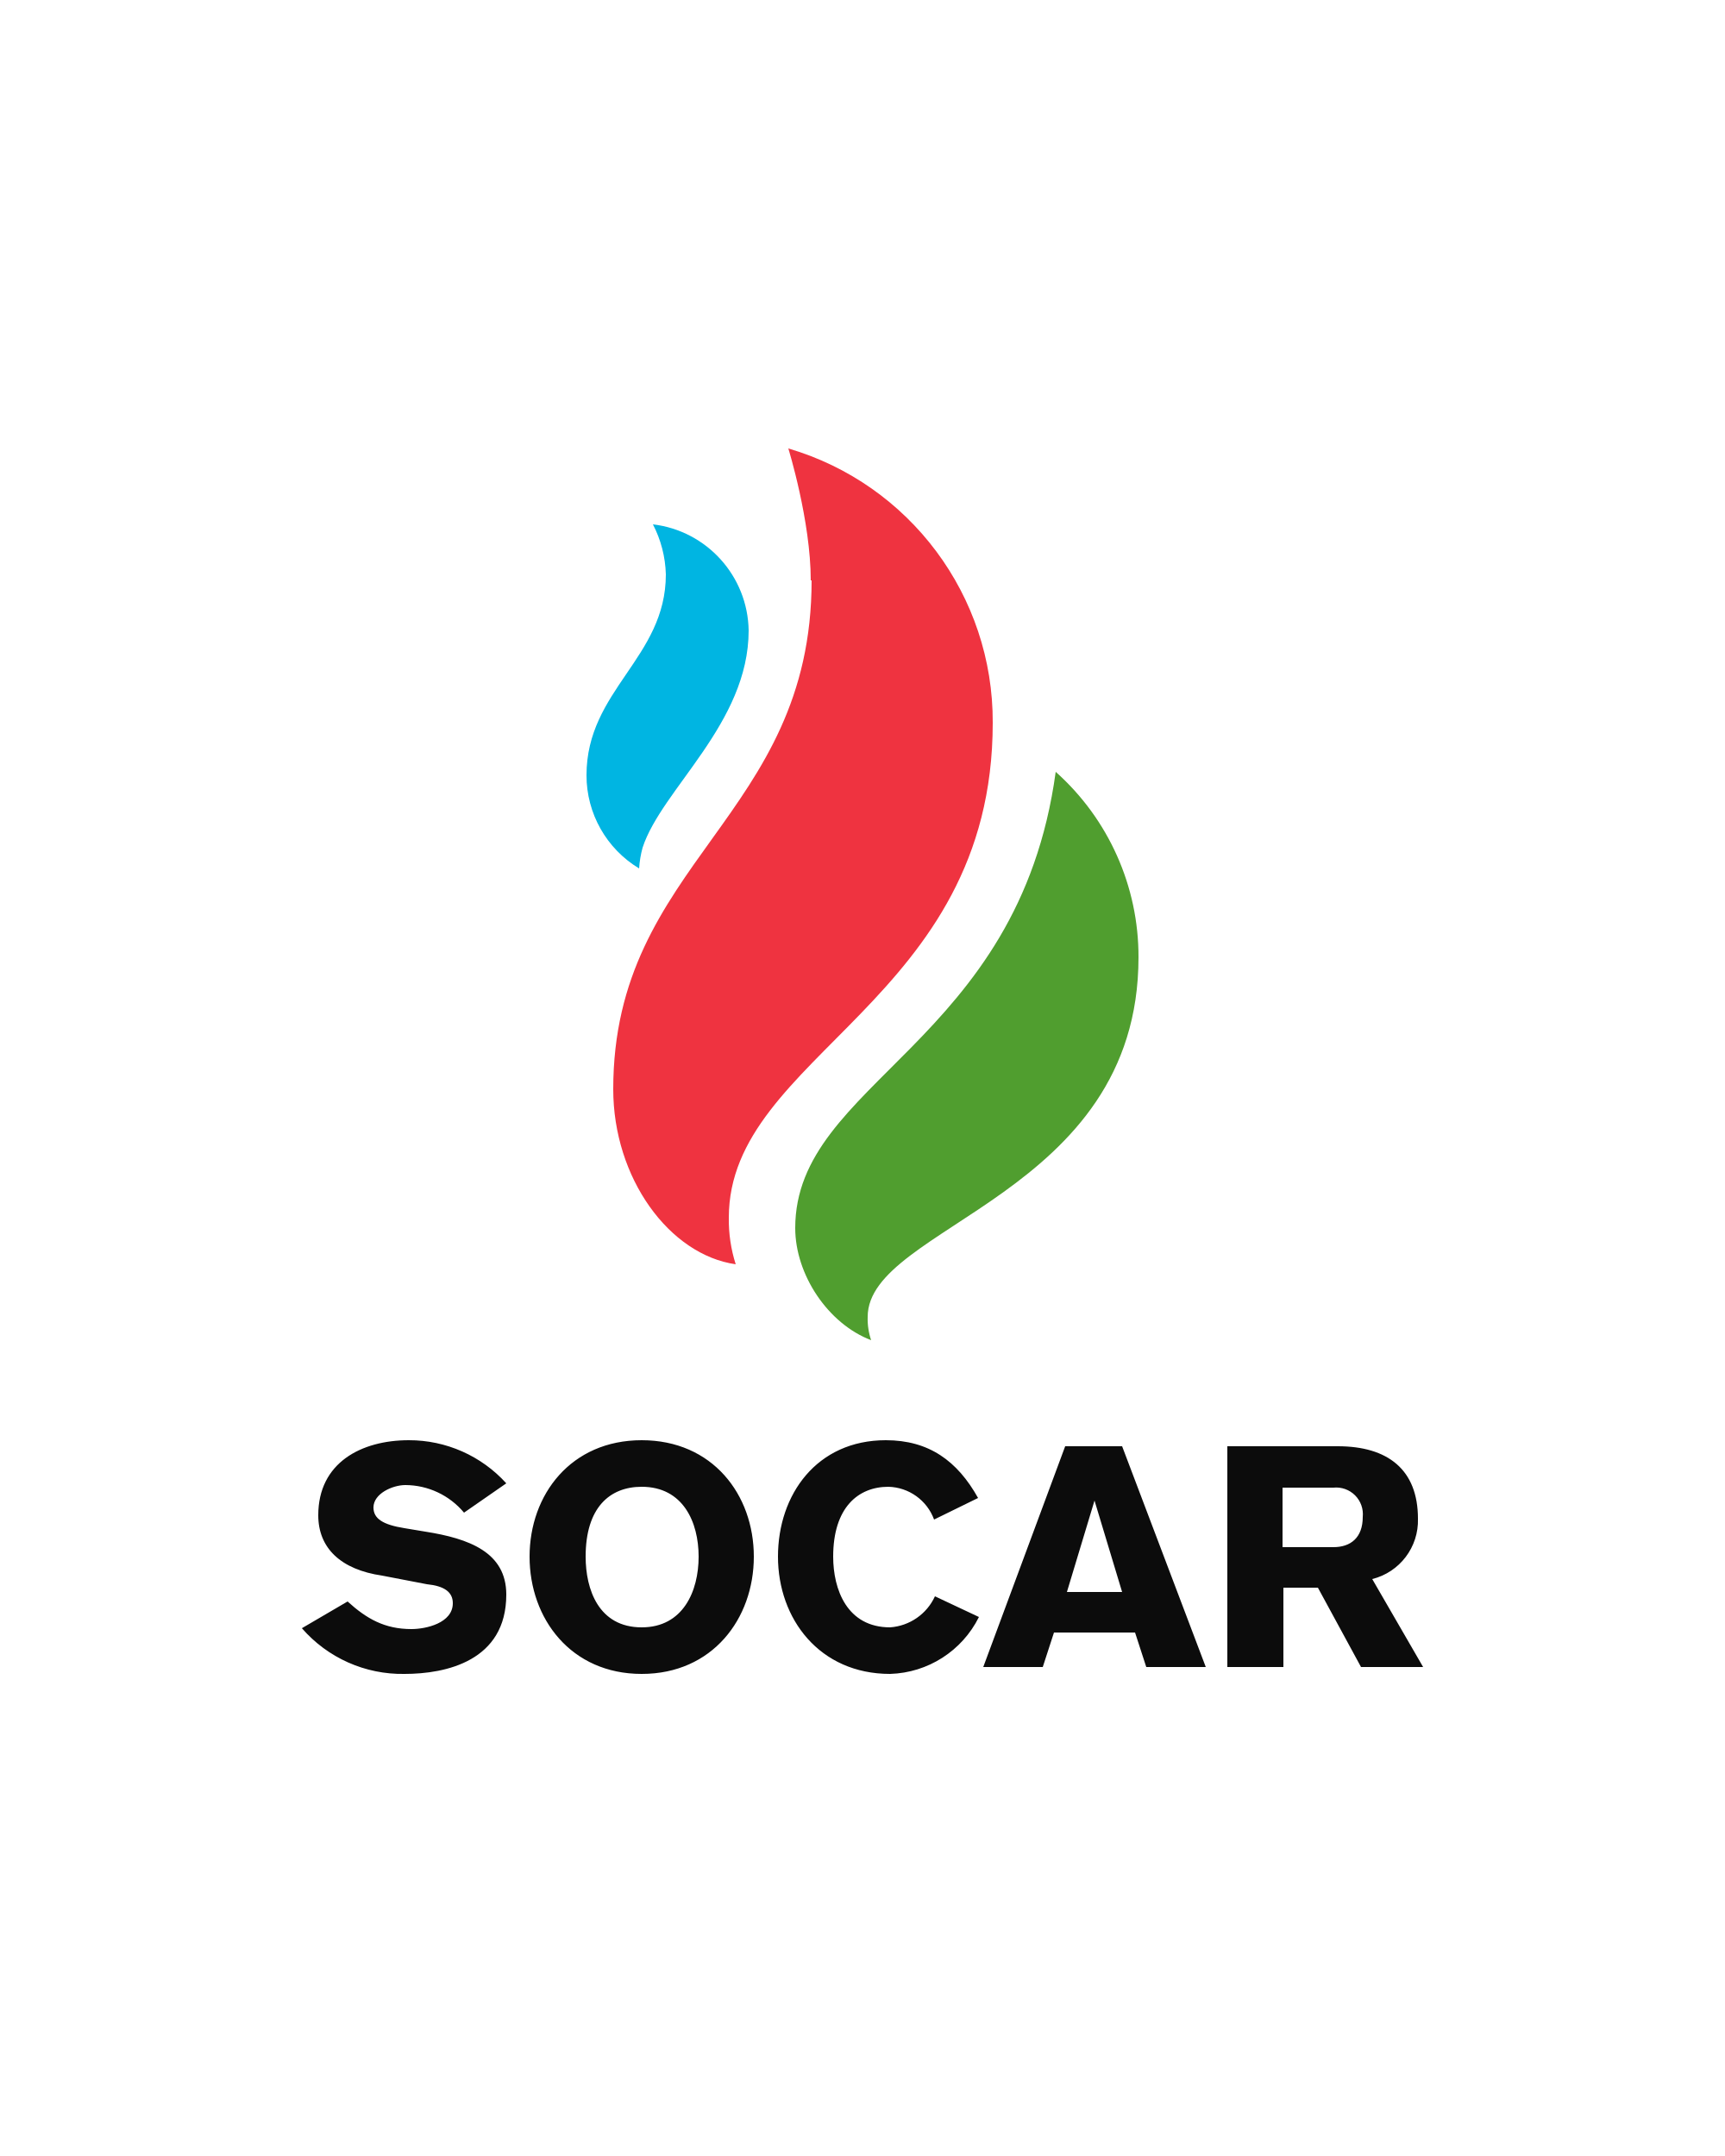
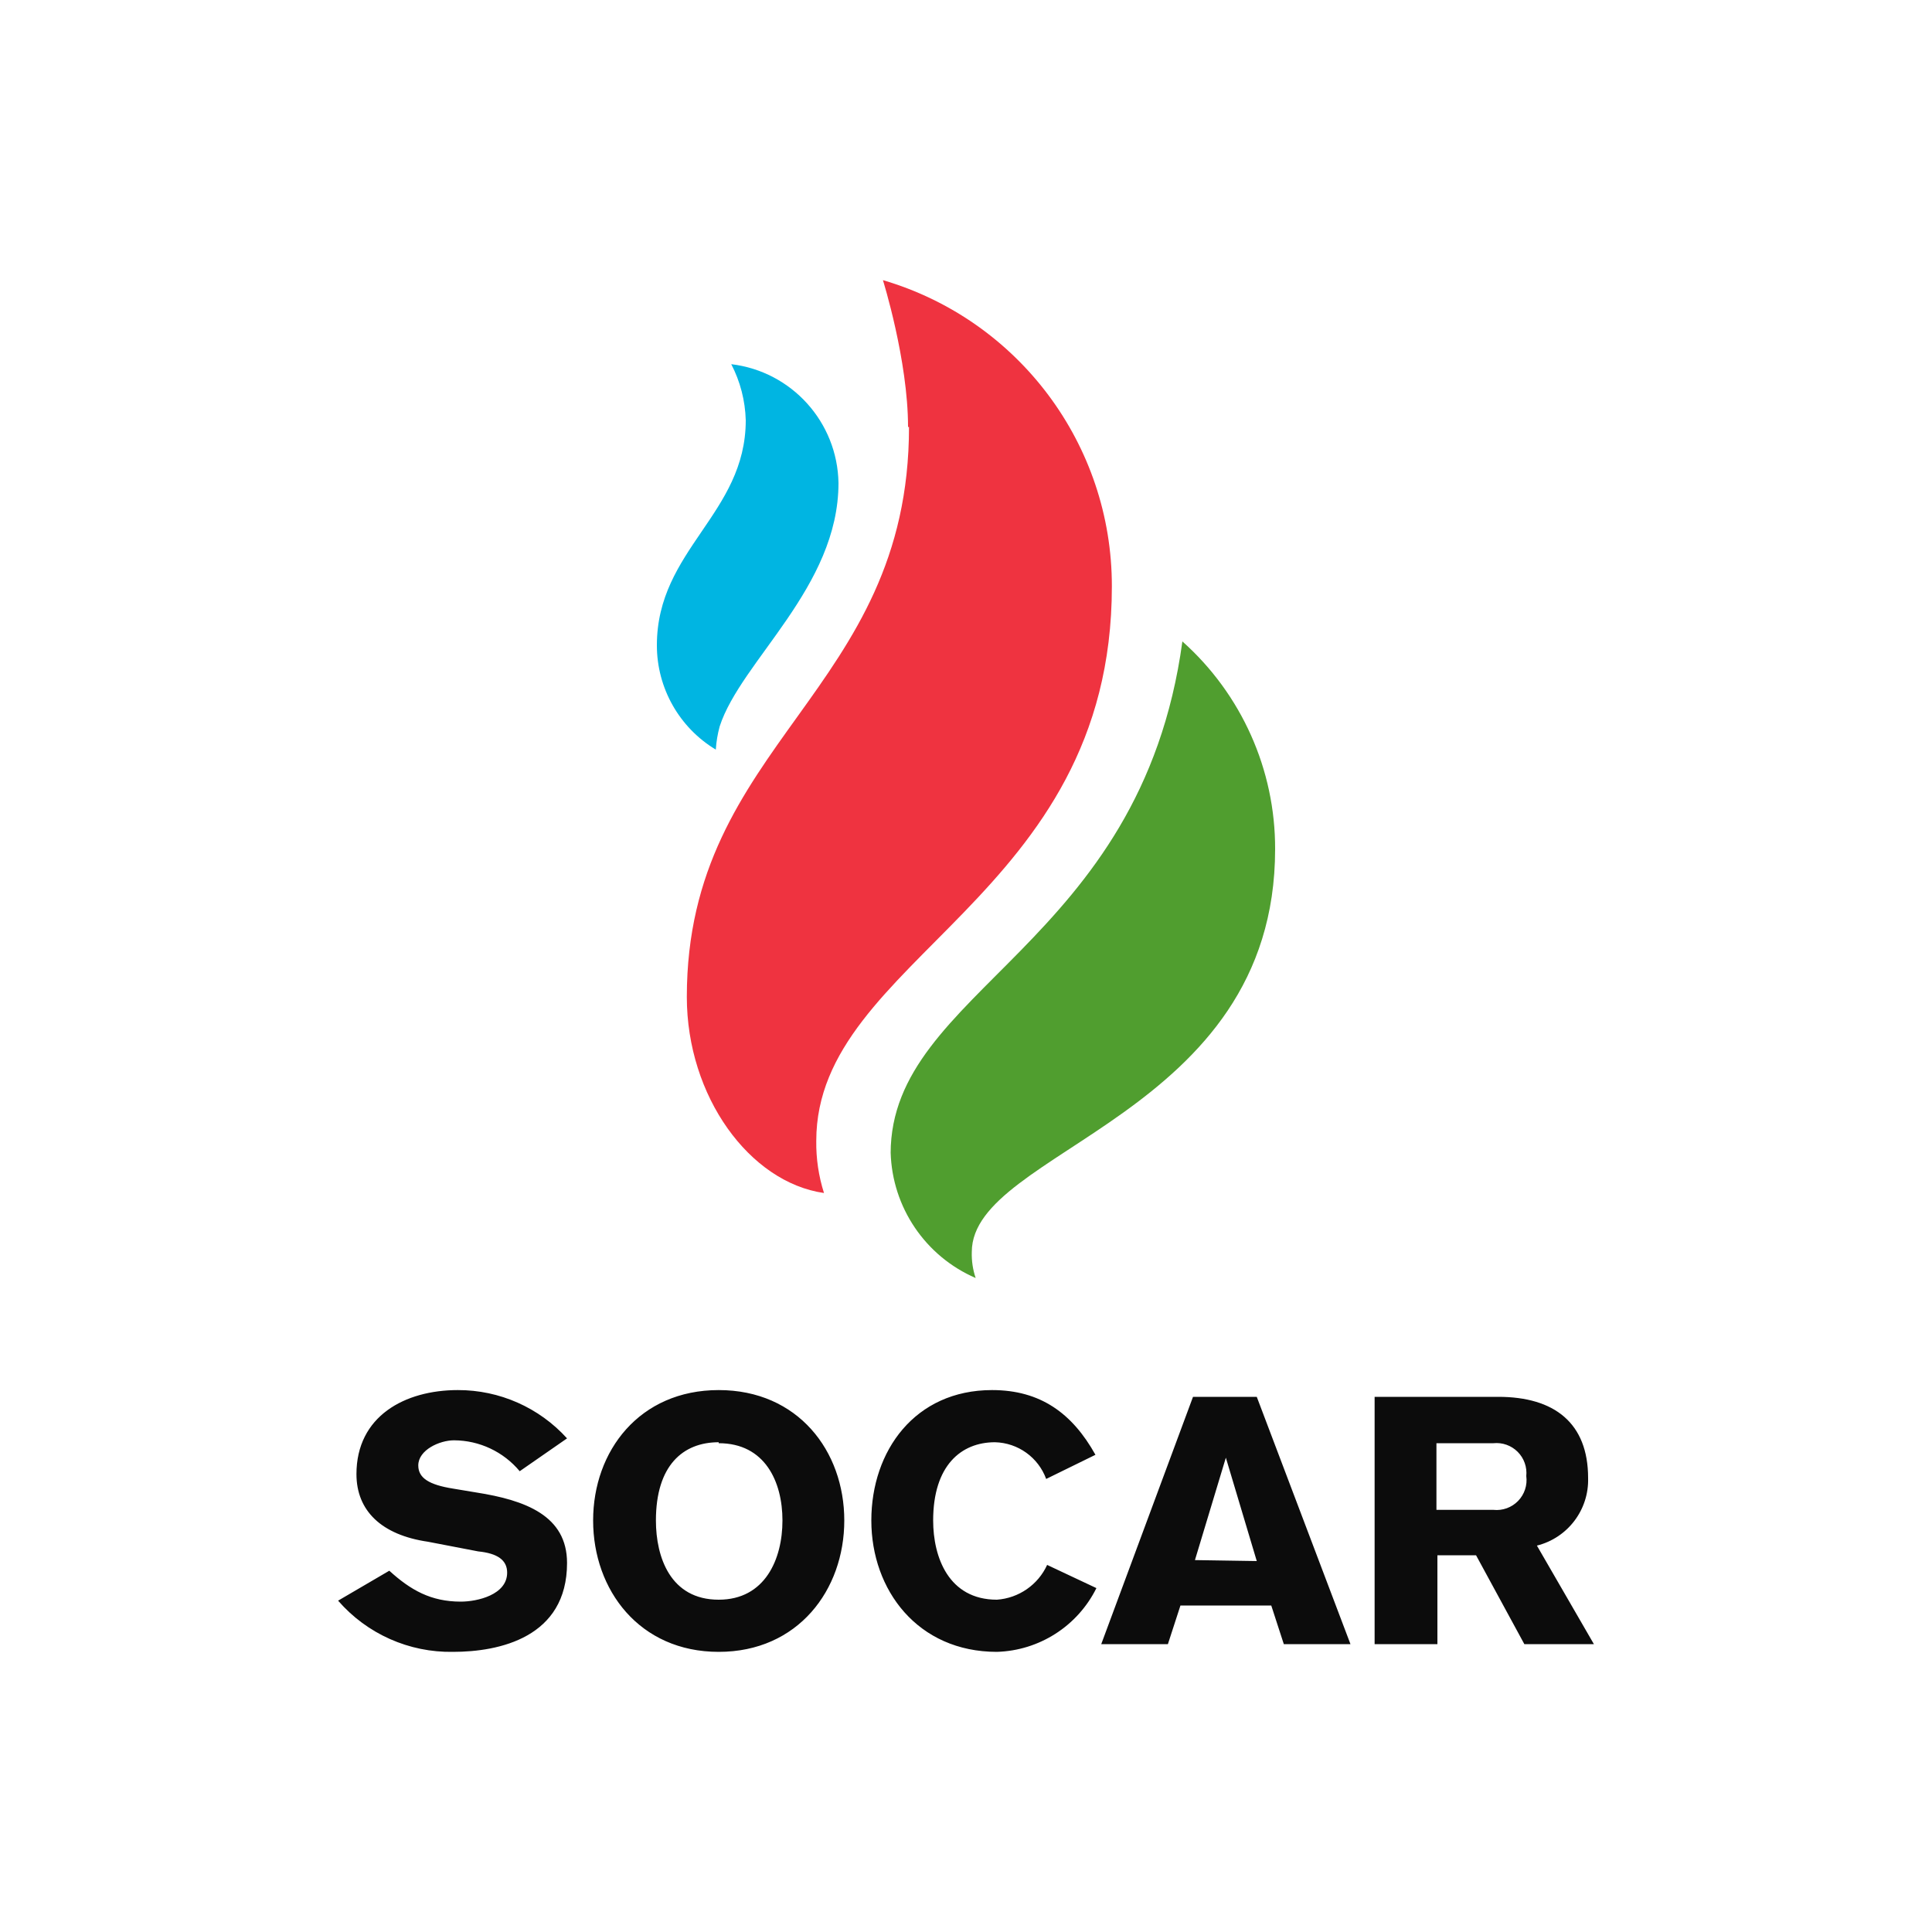
- <svg xmlns="http://www.w3.org/2000/svg" viewBox="0 0 200 250">
-   <path fill="#ef3340" d="M94.1 67.3c0 27.5-23 32.6-23 59 0 10.3 6.5 19.2 14.2 20.3a17 17 0 0 1-.8-5.4c0-19 30.6-25 30.6-57.4A33 33 0 0 0 91.4 52S94 60.4 94 67.3Z" />
-   <path fill="#509e2f" d="M92.2 142.4c0 5.4 3.8 11.1 8.8 13a7.7 7.7 0 0 1-.4-2.7c0-10.6 31.4-14 31.4-41.7a28.7 28.7 0 0 0-9.6-21.5c-4.3 31.6-30.2 35.9-30.2 52.9Z" />
-   <path fill="#00b5e2" d="M75.7 60.8a13.4 13.4 0 0 1 1.5 5.8c0 9.7-9.2 13.4-9.2 23.3a12.6 12.6 0 0 0 6.1 10.8 12 12 0 0 1 .4-2.4c2.2-6.8 12.3-14.4 12.3-25.2a12.6 12.6 0 0 0-11.1-12.3Z" />
-   <path fill="#0c0c0c" d="M40.3 185.7c2.2 2 4.3 3.2 7.4 3.2 1.7 0 4.8-.7 4.8-3 0-1.3-1-2-3-2.2l-5.2-1c-4.8-.7-7.4-3.2-7.4-7 0-6.1 5-8.7 10.5-8.7a15.2 15.2 0 0 1 11.3 5l-4.9 3.4a8.9 8.9 0 0 0-6.8-3.2c-1.5 0-3.7 1-3.7 2.6 0 1.3 1.1 2 3.6 2.4l2.4.4c5.1.8 9.4 2.4 9.4 7.3 0 7.7-7 9.2-11.8 9.2a15.4 15.4 0 0 1-11.9-5.3Zm34.1 8.4c-8.2 0-13-6.4-13-13.6 0-7.2 4.8-13.5 13-13.5s13 6.3 13 13.5-4.8 13.6-13 13.6Zm0-21.7c-3.7 0-6.5 2.4-6.5 8.1 0 3.8 1.5 8.2 6.5 8.2 4.8 0 6.6-4.2 6.6-8.2 0-4-1.8-8.1-6.6-8.1Zm33.9 3.8a5.8 5.8 0 0 0-5.3-3.8c-3.5 0-6.4 2.4-6.4 8.1 0 3.8 1.6 8.2 6.6 8.2a6.2 6.2 0 0 0 5.2-3.6l5.1 2.4a11.9 11.9 0 0 1-10.3 6.6c-8.2 0-13-6.4-13-13.6 0-7.2 4.5-13.5 12.5-13.5 5 0 8.3 2.4 10.7 6.7Zm15.2-8.5h6.6l9.7 25.6h-6.9l-1.3-4h-9.4l-1.3 4H114Zm6.6 16.9-3.2-10.6-3.2 10.6Zm12.2-16.9h12.8c5.8 0 9.3 2.7 9.3 8.4a7 7 0 0 1-5.3 7l5.9 10.2h-7.2l-5-9.2h-4v9.2h-6.5Zm6.4 11.7h5.9c2 0 3.4-1.1 3.4-3.5a3.1 3.1 0 0 0-3.4-3.4h-5.9Z" />
+ <svg xmlns="http://www.w3.org/2000/svg" viewBox="0 0 200 200" width="200" height="200">
+   <path fill="#ef3340" d="M94.1 44.2c0 27.5-23 32.6-23 59 0 10.3 6.5 19.2 14.2 20.3a17 17 0 0 1-.8-5.4c0-19 30.6-25 30.6-57.4A33 33 0 0 0 91.4 29S94 37.3 94 44.2Z" />
+   <path fill="#509e2f" d="M92.2 119.3a14.6 14.6 0 0 0 8.8 13 7.7 7.7 0 0 1-.4-2.7c0-10.6 31.4-14 31.4-41.7a28.7 28.7 0 0 0-9.6-21.5c-4.3 31.6-30.2 36-30.2 53Z" />
+   <path fill="#00b5e2" d="M75.7 37.7a13.4 13.4 0 0 1 1.5 5.8c0 9.7-9.2 13.4-9.2 23.3a12.6 12.6 0 0 0 6.1 10.8 12 12 0 0 1 .4-2.4c2.2-6.8 12.3-14.4 12.3-25.2a12.6 12.6 0 0 0-11.1-12.3Z" />
+   <path fill="#0c0c0c" d="M40.3 162.6c2.2 2 4.3 3.2 7.4 3.2 1.7 0 4.8-.7 4.8-3 0-1.3-1-2-3-2.2l-5.2-1c-4.8-.7-7.4-3.2-7.4-7 0-6 5-8.7 10.5-8.7a15.2 15.2 0 0 1 11.3 5l-4.9 3.4a8.9 8.9 0 0 0-6.8-3.2c-1.5 0-3.7 1-3.7 2.6 0 1.3 1.1 2 3.6 2.4l2.4.4c5.1.8 9.4 2.4 9.4 7.3 0 7.7-7 9.2-11.8 9.2a15.4 15.4 0 0 1-11.9-5.3Zm34.1 8.4c-8.2 0-13-6.4-13-13.6s4.8-13.5 13-13.5 13 6.3 13 13.5-4.8 13.6-13 13.6Zm0-21.7c-3.7 0-6.5 2.4-6.5 8.1 0 3.8 1.5 8.2 6.5 8.2 4.8 0 6.6-4.2 6.6-8.2s-1.8-8-6.6-8Zm33.9 3.8a5.8 5.8 0 0 0-5.3-3.8c-3.5 0-6.4 2.4-6.4 8.1 0 3.8 1.6 8.2 6.6 8.2a6.2 6.2 0 0 0 5.2-3.6l5.1 2.4a11.9 11.9 0 0 1-10.3 6.6c-8.2 0-13-6.4-13-13.6s4.5-13.5 12.5-13.5c5 0 8.3 2.4 10.7 6.7Zm15.2-8.5h6.6l9.7 25.6h-6.9l-1.3-4h-9.4l-1.3 4H114Zm6.6 17-3.2-10.7-3.2 10.6Zm12.2-17h12.8c5.8 0 9.3 2.7 9.3 8.4a7 7 0 0 1-5.3 7l5.9 10.2h-7.2l-5-9.2h-4v9.2h-6.5Zm6.4 11.7h5.9a3.1 3.1 0 0 0 3.4-3.5 3.1 3.1 0 0 0-3.4-3.4h-5.9Z" />
</svg>
